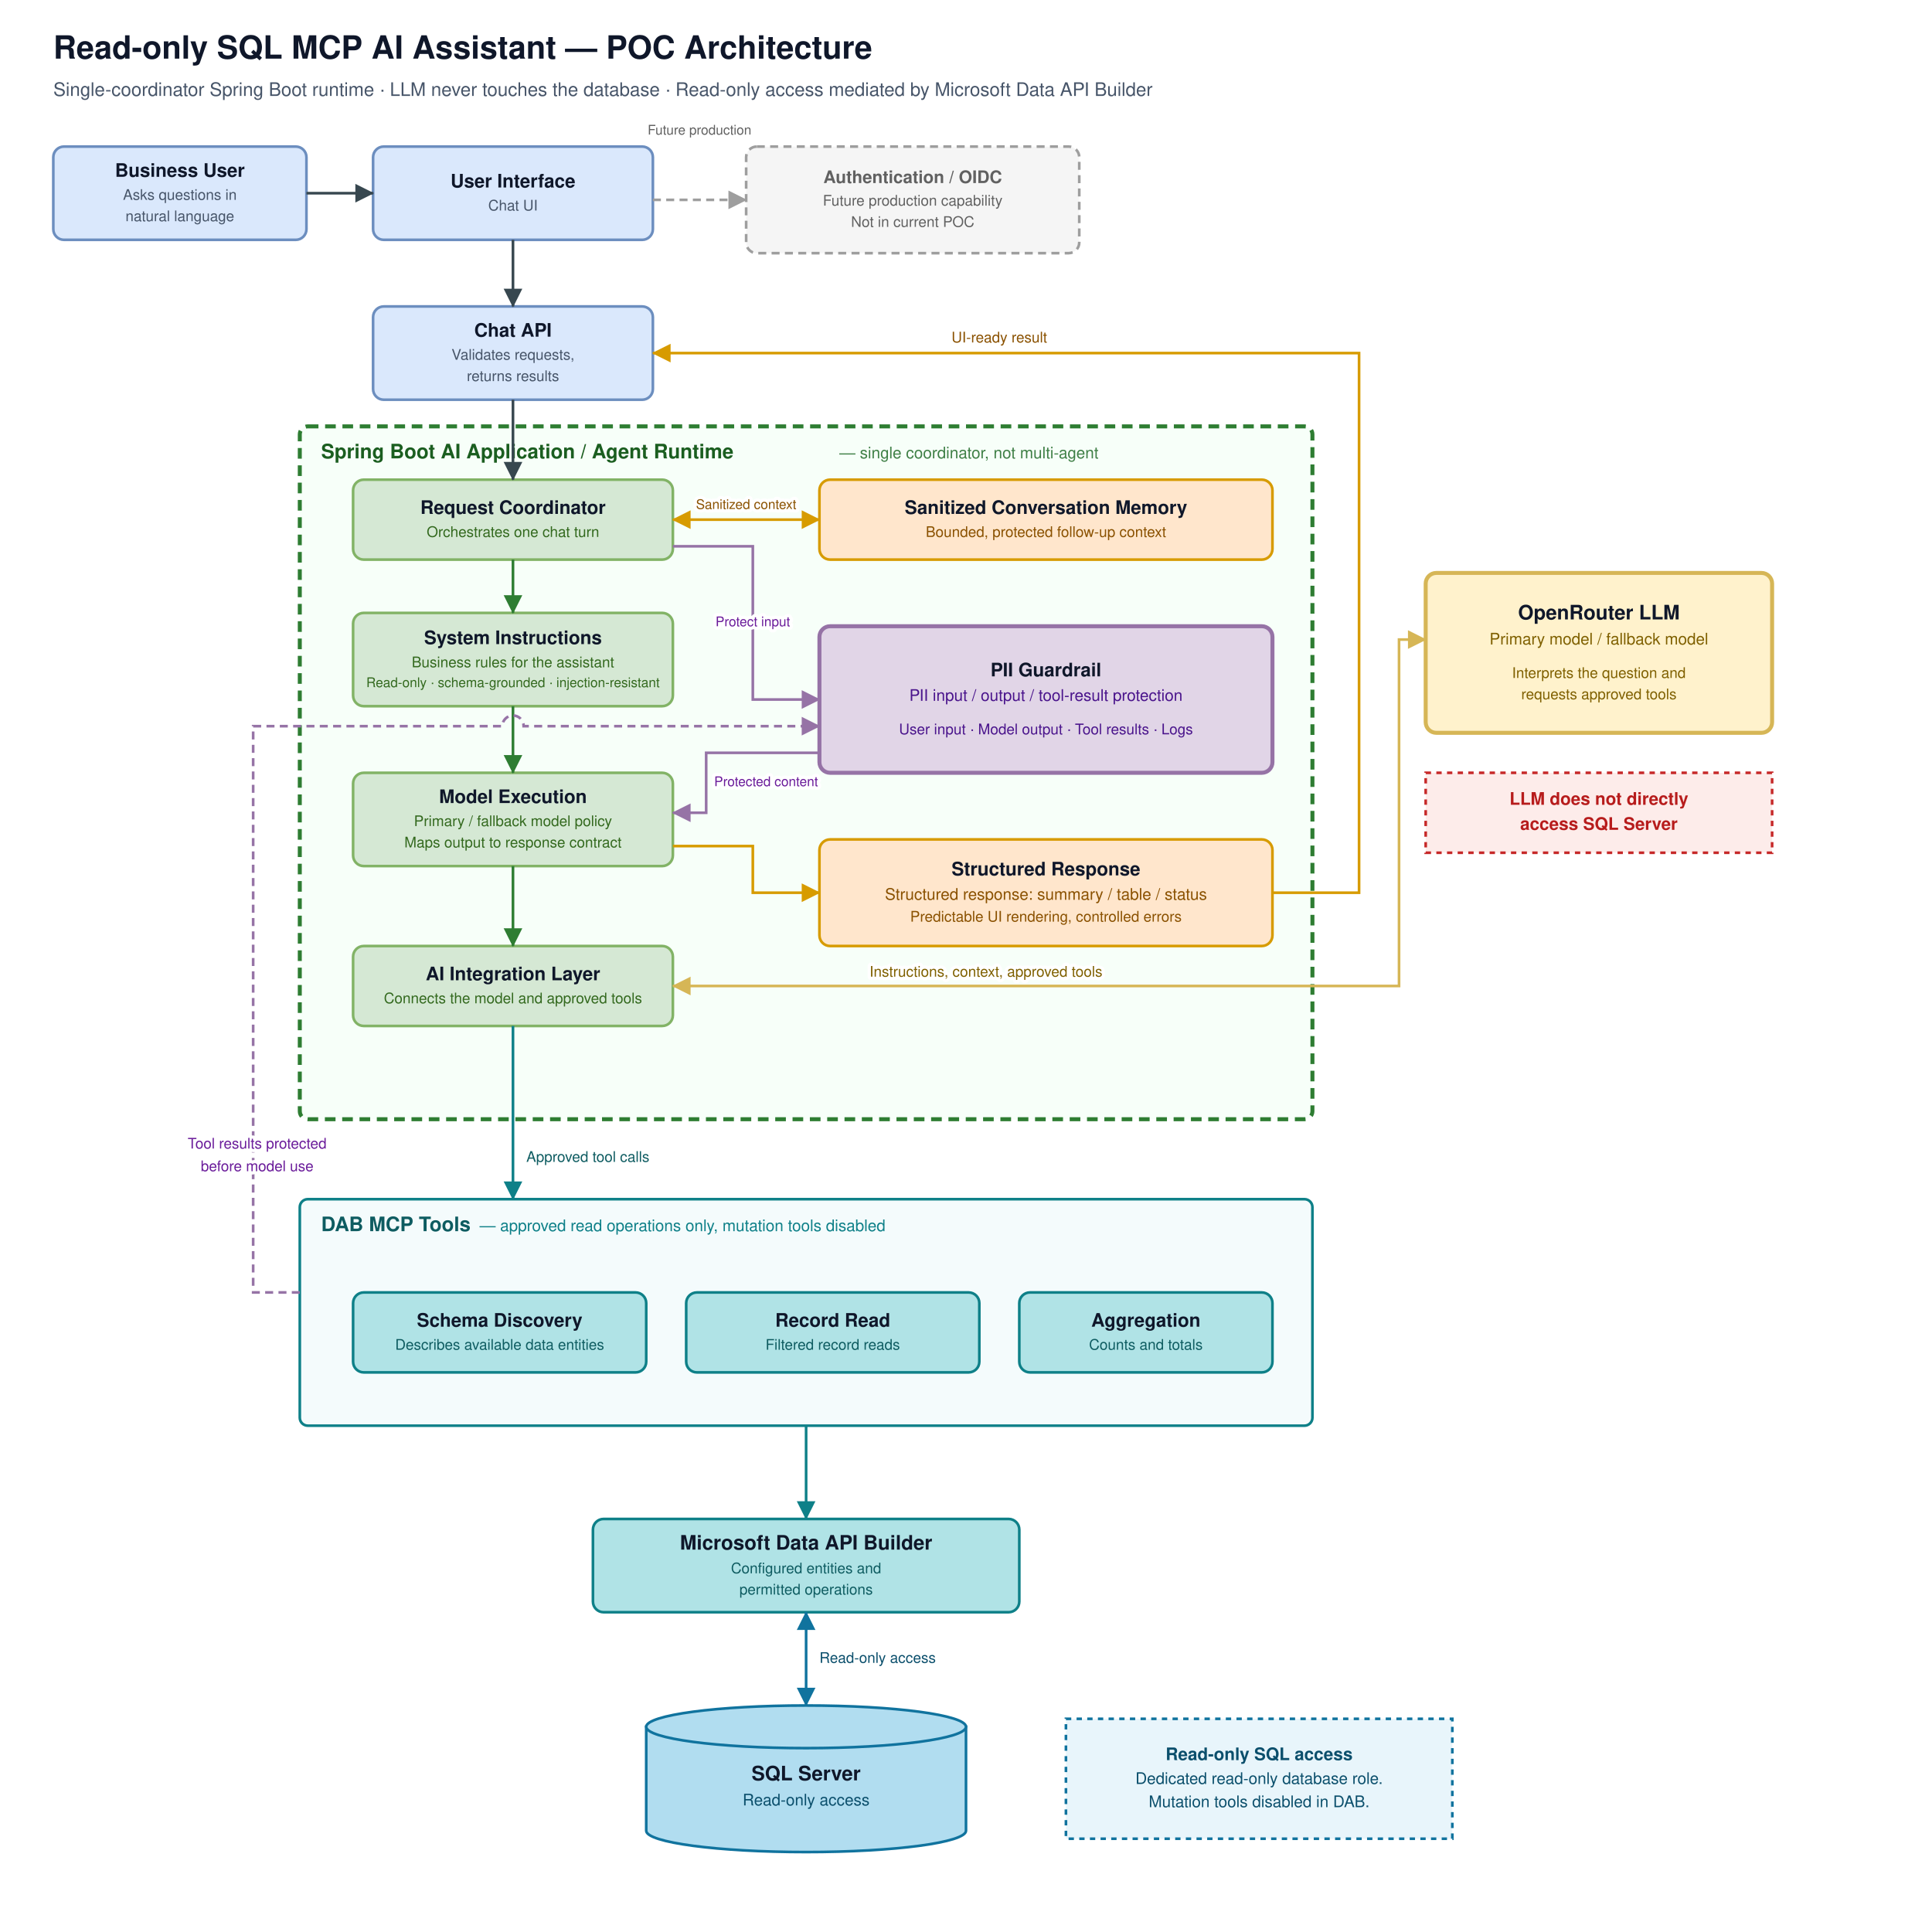
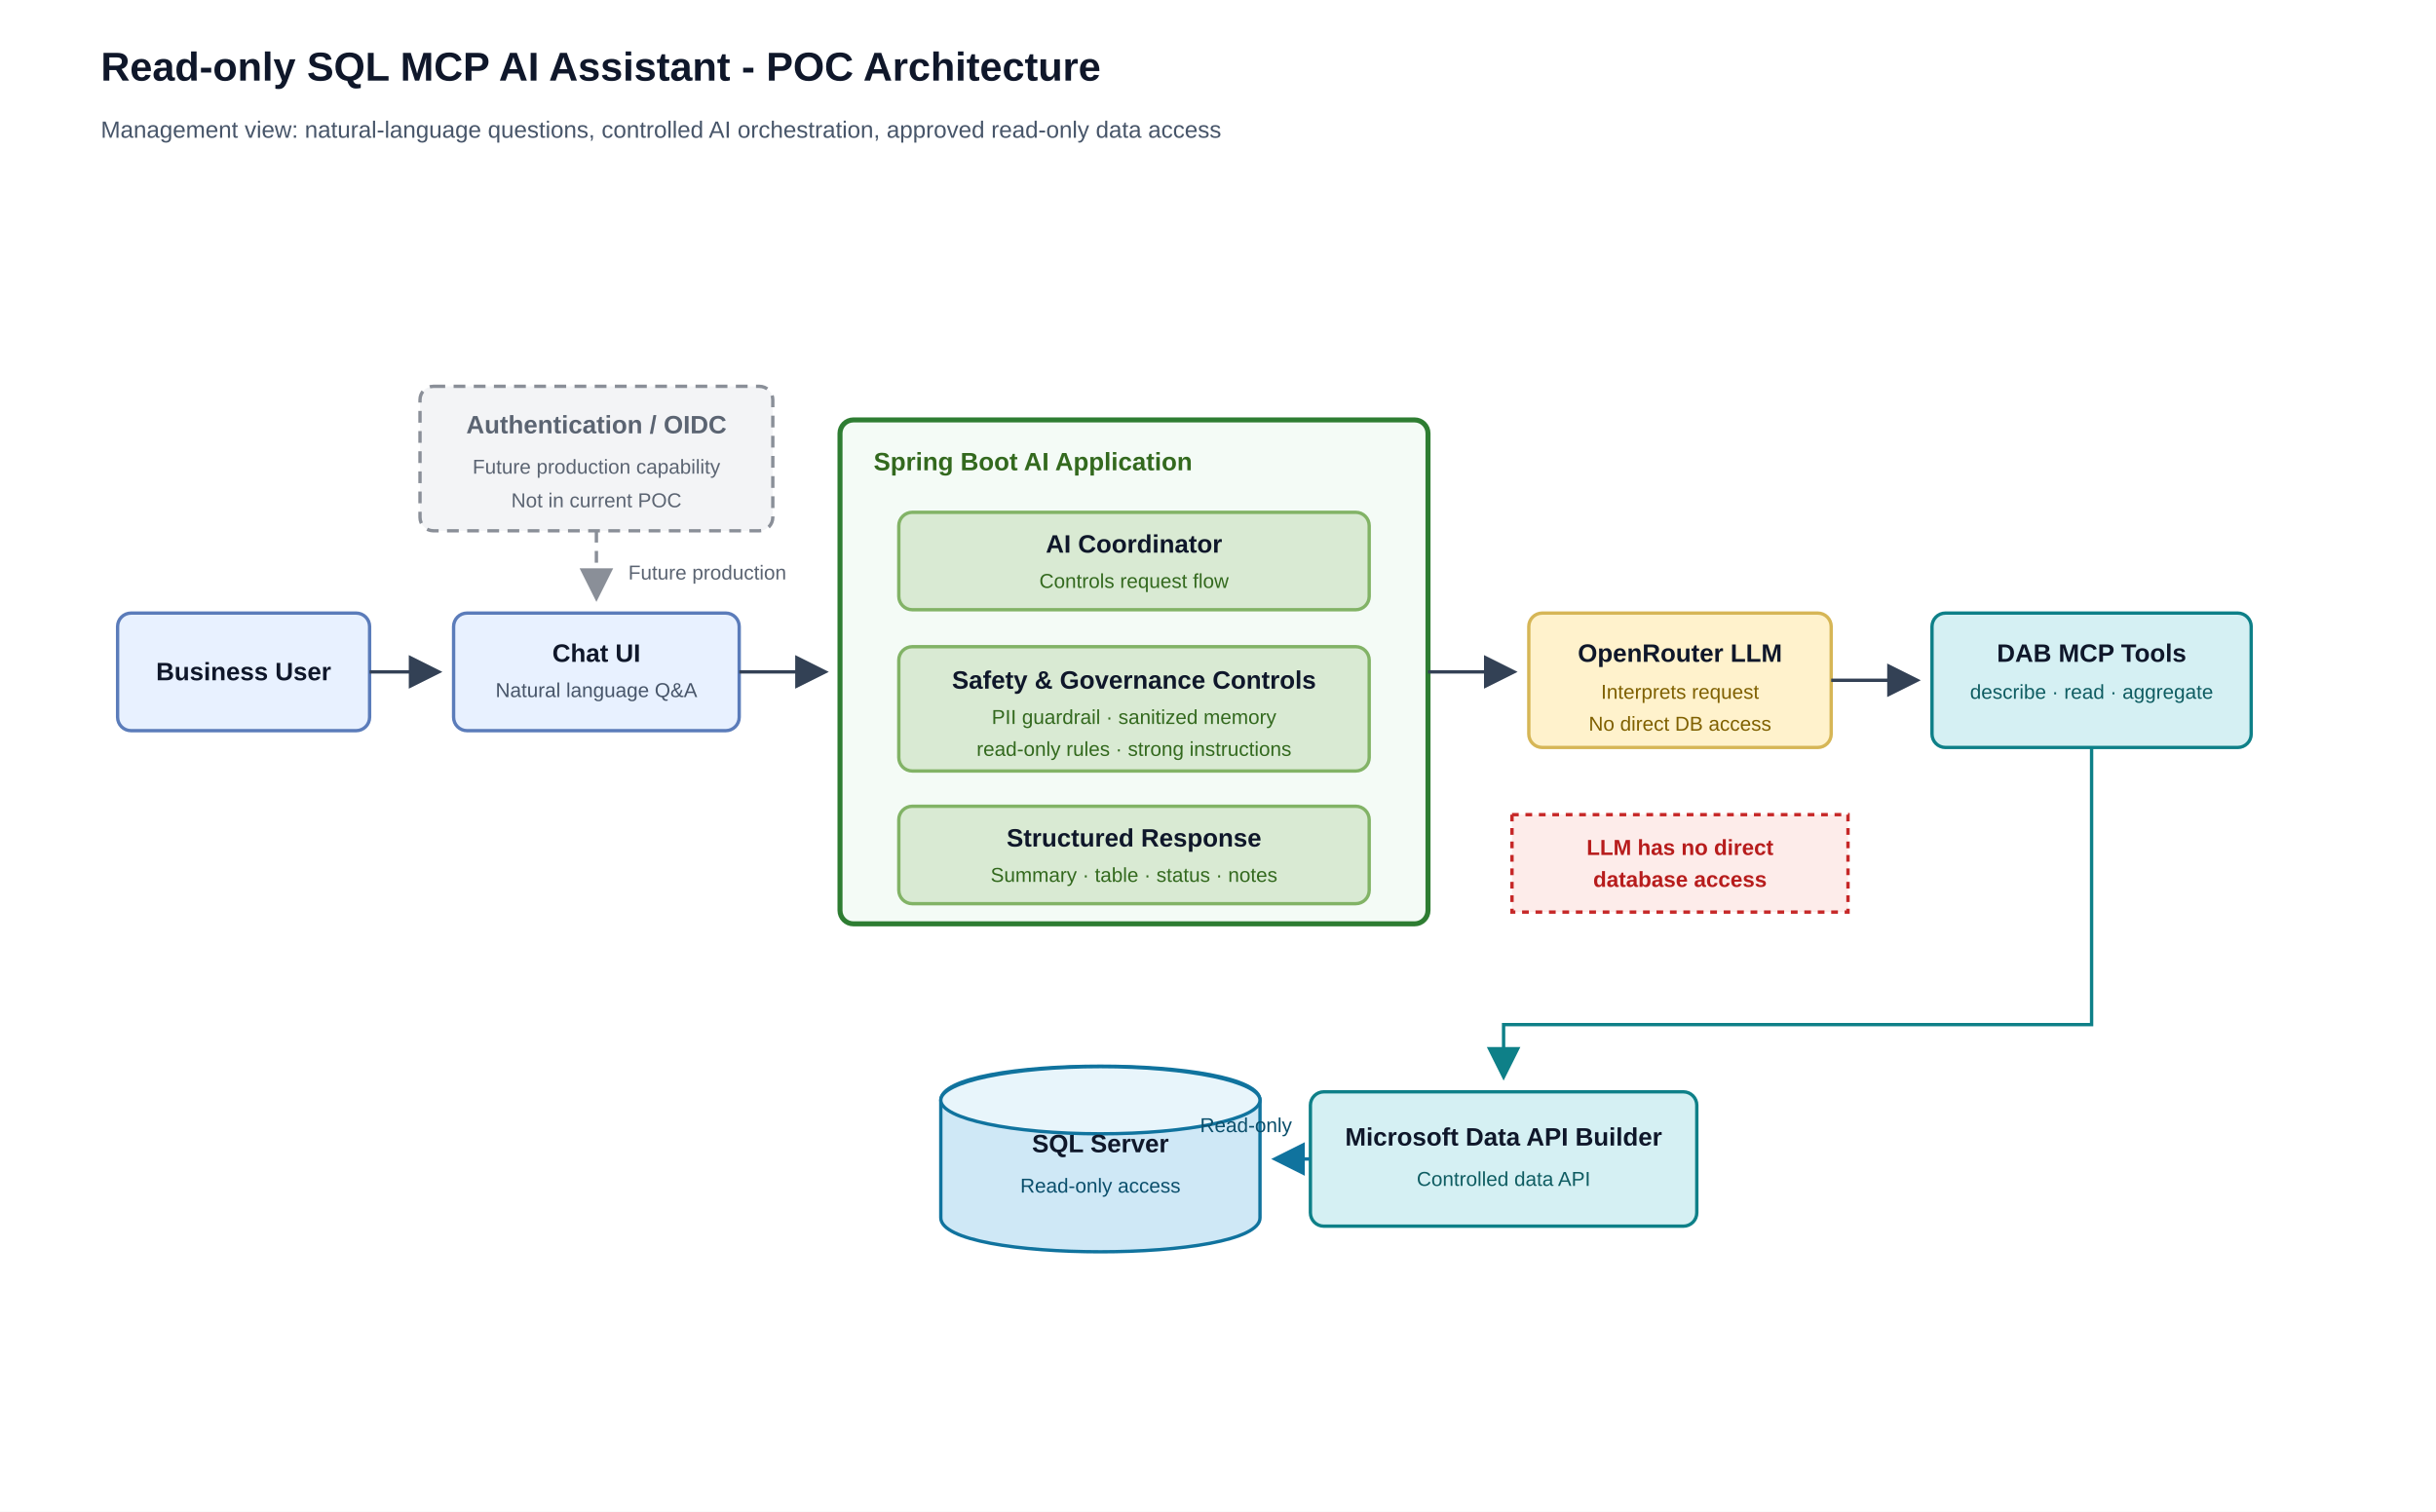
- <svg xmlns="http://www.w3.org/2000/svg" viewBox="20 0 1450 1450" width="1450" height="1450">
-   <rect x="20" y="0" width="1450" height="1450" fill="#ffffff" />
+ <svg xmlns="http://www.w3.org/2000/svg" width="1450" height="900" viewBox="0 0 1450 900" role="img" aria-labelledby="title desc">
  <defs>
-     <marker id="a37474f" viewBox="0 0 10 10" refX="9.5" refY="5" markerWidth="7" markerHeight="7" orient="auto-start-reverse">
-       <path d="M0,0 L10,5 L0,10 z" fill="#37474f" />
+     <marker id="arrow" viewBox="0 0 12 12" refX="10" refY="6" markerWidth="10" markerHeight="10" orient="auto-start-reverse">
+       <path d="M 0 0 L 12 6 L 0 12 z" fill="#334155" />
    </marker>
-     <marker id="a9e9e9e" viewBox="0 0 10 10" refX="9.5" refY="5" markerWidth="7" markerHeight="7" orient="auto-start-reverse">
-       <path d="M0,0 L10,5 L0,10 z" fill="#9e9e9e" />
+     <marker id="arrow-teal" viewBox="0 0 12 12" refX="10" refY="6" markerWidth="10" markerHeight="10" orient="auto-start-reverse">
+       <path d="M 0 0 L 12 6 L 0 12 z" fill="#0e8088" />
    </marker>
-     <marker id="a2e7d32" viewBox="0 0 10 10" refX="9.5" refY="5" markerWidth="7" markerHeight="7" orient="auto-start-reverse">
-       <path d="M0,0 L10,5 L0,10 z" fill="#2e7d32" />
+     <marker id="arrow-blue" viewBox="0 0 12 12" refX="10" refY="6" markerWidth="10" markerHeight="10" orient="auto-start-reverse">
+       <path d="M 0 0 L 12 6 L 0 12 z" fill="#10739e" />
    </marker>
-     <marker id="ad79b00" viewBox="0 0 10 10" refX="9.5" refY="5" markerWidth="7" markerHeight="7" orient="auto-start-reverse">
-       <path d="M0,0 L10,5 L0,10 z" fill="#d79b00" />
+     <marker id="arrow-grey" viewBox="0 0 12 12" refX="10" refY="6" markerWidth="10" markerHeight="10" orient="auto-start-reverse">
+       <path d="M 0 0 L 12 6 L 0 12 z" fill="#8a8f98" />
    </marker>
-     <marker id="a9673a6" viewBox="0 0 10 10" refX="9.5" refY="5" markerWidth="7" markerHeight="7" orient="auto-start-reverse">
-       <path d="M0,0 L10,5 L0,10 z" fill="#9673a6" />
-     </marker>
-     <marker id="ad6b656" viewBox="0 0 10 10" refX="9.5" refY="5" markerWidth="7" markerHeight="7" orient="auto-start-reverse">
-       <path d="M0,0 L10,5 L0,10 z" fill="#d6b656" />
-     </marker>
-     <marker id="a0e8088" viewBox="0 0 10 10" refX="9.5" refY="5" markerWidth="7" markerHeight="7" orient="auto-start-reverse">
-       <path d="M0,0 L10,5 L0,10 z" fill="#0e8088" />
-     </marker>
-     <marker id="a10739e" viewBox="0 0 10 10" refX="9.5" refY="5" markerWidth="7" markerHeight="7" orient="auto-start-reverse">
-       <path d="M0,0 L10,5 L0,10 z" fill="#10739e" />
-     </marker>
+     <style>
+       .title { font: 700 24px Arial, Helvetica, sans-serif; fill: #0f172a; }
+       .subtitle { font: 400 14px Arial, Helvetica, sans-serif; fill: #475569; }
+       .box-title { font: 700 15px Arial, Helvetica, sans-serif; fill: #0f172a; }
+       .box-text { font: 400 12px Arial, Helvetica, sans-serif; fill: #475569; }
+       .green-text { fill: #33691e; }
+       .teal-text { fill: #0e5c61; }
+       .amber-text { fill: #7f6000; }
+       .blue-text { fill: #0b4f6c; }
+       .grey-text { fill: #5b6472; }
+       .red-text { font: 700 13px Arial, Helvetica, sans-serif; fill: #b71c1c; }
+       .flow { fill: none; stroke: #334155; stroke-width: 2; marker-end: url(#arrow); }
+       .flow-teal { fill: none; stroke: #0e8088; stroke-width: 2; marker-end: url(#arrow-teal); }
+       .flow-blue { fill: none; stroke: #10739e; stroke-width: 2; marker-end: url(#arrow-blue); }
+       .flow-grey { fill: none; stroke: #8a8f98; stroke-width: 2; stroke-dasharray: 7 5; marker-end: url(#arrow-grey); }
+     </style>
  </defs>
-   <text x="60" y="44" font-family="Helvetica Neue, Helvetica, Arial, sans-serif" font-size="24" font-weight="700" fill="#0f172a" text-anchor="start">Read-only SQL MCP AI Assistant — POC Architecture</text>
-   <text x="60" y="72" font-family="Helvetica Neue, Helvetica, Arial, sans-serif" font-size="14" fill="#475569" text-anchor="start">Single-coordinator Spring Boot runtime  ·  LLM never touches the database  ·  Read-only access mediated by Microsoft Data API Builder</text>
-   <rect x="245" y="320" width="760" height="520" rx="6" ry="6" fill="#f7fff9" stroke="#2e7d32" stroke-width="3" stroke-dasharray="8 5" />
-   <text x="261" y="344" font-family="Helvetica Neue, Helvetica, Arial, sans-serif" font-size="15" font-weight="700" fill="#1b5e20" text-anchor="start">Spring Boot AI Application / Agent Runtime</text>
-   <text x="650" y="344" font-family="Helvetica Neue, Helvetica, Arial, sans-serif" font-size="12" fill="#3f7f46" text-anchor="start">— single coordinator, not multi-agent</text>
-   <rect x="245" y="900" width="760" height="170" rx="6" ry="6" fill="#f4fbfc" stroke="#0e8088" stroke-width="2" />
-   <text x="261" y="924" font-family="Helvetica Neue, Helvetica, Arial, sans-serif" font-size="15" font-weight="700" fill="#0e5c61" text-anchor="start">DAB MCP Tools</text>
-   <text x="380" y="924" font-family="Helvetica Neue, Helvetica, Arial, sans-serif" font-size="12" fill="#0e8088" text-anchor="start">— approved read operations only, mutation tools disabled</text>
-   <rect x="60" y="110" width="190" height="70" rx="8" ry="8" fill="#dae8fc" stroke="#6c8ebf" stroke-width="2" />
-   <text x="155.0" y="132.7" font-family="Helvetica Neue, Helvetica, Arial, sans-serif" font-size="14" font-weight="700" fill="#0f172a" text-anchor="middle">Business User</text>
-   <text x="155.0" y="150.0" font-family="Helvetica Neue, Helvetica, Arial, sans-serif" font-size="11" fill="#475569" text-anchor="middle">Asks questions in</text>
-   <text x="155.0" y="166.0" font-family="Helvetica Neue, Helvetica, Arial, sans-serif" font-size="11" fill="#475569" text-anchor="middle">natural language</text>
-   <rect x="300" y="110" width="210" height="70" rx="8" ry="8" fill="#dae8fc" stroke="#6c8ebf" stroke-width="2" />
-   <text x="405.0" y="140.7" font-family="Helvetica Neue, Helvetica, Arial, sans-serif" font-size="14" font-weight="700" fill="#0f172a" text-anchor="middle">User Interface</text>
-   <text x="405.0" y="158.0" font-family="Helvetica Neue, Helvetica, Arial, sans-serif" font-size="11" fill="#475569" text-anchor="middle">Chat UI</text>
-   <rect x="580" y="110" width="250" height="80" rx="8" ry="8" fill="#f5f5f5" stroke="#9e9e9e" stroke-width="2" stroke-dasharray="6 4" />
-   <text x="705.0" y="137.4" font-family="Helvetica Neue, Helvetica, Arial, sans-serif" font-size="13" font-weight="700" fill="#616161" text-anchor="middle">Authentication / OIDC</text>
-   <text x="705.0" y="154.3" font-family="Helvetica Neue, Helvetica, Arial, sans-serif" font-size="11" fill="#616161" text-anchor="middle">Future production capability</text>
-   <text x="705.0" y="170.3" font-family="Helvetica Neue, Helvetica, Arial, sans-serif" font-size="11" fill="#616161" text-anchor="middle">Not in current POC</text>
-   <rect x="300" y="230" width="210" height="70" rx="8" ry="8" fill="#dae8fc" stroke="#6c8ebf" stroke-width="2" />
-   <text x="405.0" y="252.7" font-family="Helvetica Neue, Helvetica, Arial, sans-serif" font-size="14" font-weight="700" fill="#0f172a" text-anchor="middle">Chat API</text>
-   <text x="405.0" y="270.0" font-family="Helvetica Neue, Helvetica, Arial, sans-serif" font-size="11" fill="#475569" text-anchor="middle">Validates requests,</text>
-   <text x="405.0" y="286.0" font-family="Helvetica Neue, Helvetica, Arial, sans-serif" font-size="11" fill="#475569" text-anchor="middle">returns results</text>
-   <rect x="285" y="360" width="240" height="60" rx="8" ry="8" fill="#d5e8d4" stroke="#82b366" stroke-width="2" />
-   <text x="405.0" y="385.7" font-family="Helvetica Neue, Helvetica, Arial, sans-serif" font-size="14" font-weight="700" fill="#0f172a" text-anchor="middle">Request Coordinator</text>
-   <text x="405.0" y="403.0" font-family="Helvetica Neue, Helvetica, Arial, sans-serif" font-size="11" fill="#33691e" text-anchor="middle">Orchestrates one chat turn</text>
-   <rect x="285" y="460" width="240" height="70" rx="8" ry="8" fill="#d5e8d4" stroke="#82b366" stroke-width="2" />
-   <text x="405.0" y="483.4" font-family="Helvetica Neue, Helvetica, Arial, sans-serif" font-size="14" font-weight="700" fill="#0f172a" text-anchor="middle">System Instructions</text>
-   <text x="405.0" y="500.8" font-family="Helvetica Neue, Helvetica, Arial, sans-serif" font-size="11" fill="#33691e" text-anchor="middle">Business rules for the assistant</text>
-   <text x="405.0" y="515.7" font-family="Helvetica Neue, Helvetica, Arial, sans-serif" font-size="10" fill="#33691e" text-anchor="middle">Read-only · schema-grounded · injection-resistant</text>
-   <rect x="285" y="580" width="240" height="70" rx="8" ry="8" fill="#d5e8d4" stroke="#82b366" stroke-width="2" />
-   <text x="405.0" y="602.7" font-family="Helvetica Neue, Helvetica, Arial, sans-serif" font-size="14" font-weight="700" fill="#0f172a" text-anchor="middle">Model Execution</text>
-   <text x="405.0" y="620.0" font-family="Helvetica Neue, Helvetica, Arial, sans-serif" font-size="11" fill="#33691e" text-anchor="middle">Primary / fallback model policy</text>
-   <text x="405.0" y="636.0" font-family="Helvetica Neue, Helvetica, Arial, sans-serif" font-size="11" fill="#33691e" text-anchor="middle">Maps output to response contract</text>
-   <rect x="285" y="710" width="240" height="60" rx="8" ry="8" fill="#d5e8d4" stroke="#82b366" stroke-width="2" />
-   <text x="405.0" y="735.7" font-family="Helvetica Neue, Helvetica, Arial, sans-serif" font-size="14" font-weight="700" fill="#0f172a" text-anchor="middle">AI Integration Layer</text>
-   <text x="405.0" y="753.0" font-family="Helvetica Neue, Helvetica, Arial, sans-serif" font-size="11" fill="#33691e" text-anchor="middle">Connects the model and approved tools</text>
-   <rect x="635" y="360" width="340" height="60" rx="8" ry="8" fill="#ffe6cc" stroke="#d79b00" stroke-width="2" />
-   <text x="805.0" y="385.7" font-family="Helvetica Neue, Helvetica, Arial, sans-serif" font-size="14" font-weight="700" fill="#0f172a" text-anchor="middle">Sanitized Conversation Memory</text>
-   <text x="805.0" y="403.0" font-family="Helvetica Neue, Helvetica, Arial, sans-serif" font-size="11" fill="#8a5100" text-anchor="middle">Bounded, protected follow-up context</text>
-   <rect x="635" y="470" width="340" height="110" rx="8" ry="8" fill="#e1d5e7" stroke="#9673a6" stroke-width="3" />
-   <text x="805.0" y="507.6" font-family="Helvetica Neue, Helvetica, Arial, sans-serif" font-size="14" font-weight="700" fill="#0f172a" text-anchor="middle">PII Guardrail</text>
-   <text x="805.0" y="526.0" font-family="Helvetica Neue, Helvetica, Arial, sans-serif" font-size="12" fill="#4a148c" text-anchor="middle">PII input / output / tool-result protection</text>
-   <text x="805.0" y="551.1" font-family="Helvetica Neue, Helvetica, Arial, sans-serif" font-size="11" fill="#4a148c" text-anchor="middle">User input · Model output · Tool results · Logs</text>
-   <rect x="635" y="630" width="340" height="80" rx="8" ry="8" fill="#ffe6cc" stroke="#d79b00" stroke-width="2" />
-   <text x="805.0" y="657.0" font-family="Helvetica Neue, Helvetica, Arial, sans-serif" font-size="14" font-weight="700" fill="#0f172a" text-anchor="middle">Structured Response</text>
-   <text x="805.0" y="675.3" font-family="Helvetica Neue, Helvetica, Arial, sans-serif" font-size="12" fill="#8a5100" text-anchor="middle">Structured response: summary / table / status</text>
-   <text x="805.0" y="691.7" font-family="Helvetica Neue, Helvetica, Arial, sans-serif" font-size="11" fill="#8a5100" text-anchor="middle">Predictable UI rendering, controlled errors</text>
-   <rect x="1090" y="430" width="260" height="120" rx="8" ry="8" fill="#fff2cc" stroke="#d6b656" stroke-width="3" />
-   <text x="1220.0" y="464.9" font-family="Helvetica Neue, Helvetica, Arial, sans-serif" font-size="15" font-weight="700" fill="#0f172a" text-anchor="middle">OpenRouter LLM</text>
-   <text x="1220.0" y="483.7" font-family="Helvetica Neue, Helvetica, Arial, sans-serif" font-size="12" fill="#7f6000" text-anchor="middle">Primary model / fallback model</text>
-   <text x="1220.0" y="508.8" font-family="Helvetica Neue, Helvetica, Arial, sans-serif" font-size="11" fill="#7f6000" text-anchor="middle">Interprets the question and</text>
-   <text x="1220.0" y="524.8" font-family="Helvetica Neue, Helvetica, Arial, sans-serif" font-size="11" fill="#7f6000" text-anchor="middle">requests approved tools</text>
-   <rect x="1090" y="580" width="260" height="60" rx="0" ry="0" fill="#fdecea" stroke="#c62828" stroke-width="2" stroke-dasharray="4 4" />
-   <text x="1220.0" y="604.0" font-family="Helvetica Neue, Helvetica, Arial, sans-serif" font-size="13" font-weight="700" fill="#b71c1c" text-anchor="middle">LLM does not directly</text>
-   <text x="1220.0" y="622.8" font-family="Helvetica Neue, Helvetica, Arial, sans-serif" font-size="13" font-weight="700" fill="#b71c1c" text-anchor="middle">access SQL Server</text>
-   <rect x="285" y="970" width="220" height="60" rx="8" ry="8" fill="#b0e3e6" stroke="#0e8088" stroke-width="2" />
-   <text x="395.0" y="995.7" font-family="Helvetica Neue, Helvetica, Arial, sans-serif" font-size="14" font-weight="700" fill="#0f172a" text-anchor="middle">Schema Discovery</text>
-   <text x="395.0" y="1013.0" font-family="Helvetica Neue, Helvetica, Arial, sans-serif" font-size="11" fill="#0e5c61" text-anchor="middle">Describes available data entities</text>
-   <rect x="535" y="970" width="220" height="60" rx="8" ry="8" fill="#b0e3e6" stroke="#0e8088" stroke-width="2" />
-   <text x="645.0" y="995.7" font-family="Helvetica Neue, Helvetica, Arial, sans-serif" font-size="14" font-weight="700" fill="#0f172a" text-anchor="middle">Record Read</text>
-   <text x="645.0" y="1013.0" font-family="Helvetica Neue, Helvetica, Arial, sans-serif" font-size="11" fill="#0e5c61" text-anchor="middle">Filtered record reads</text>
-   <rect x="785" y="970" width="190" height="60" rx="8" ry="8" fill="#b0e3e6" stroke="#0e8088" stroke-width="2" />
-   <text x="880.0" y="995.7" font-family="Helvetica Neue, Helvetica, Arial, sans-serif" font-size="14" font-weight="700" fill="#0f172a" text-anchor="middle">Aggregation</text>
-   <text x="880.0" y="1013.0" font-family="Helvetica Neue, Helvetica, Arial, sans-serif" font-size="11" fill="#0e5c61" text-anchor="middle">Counts and totals</text>
-   <rect x="465" y="1140" width="320" height="70" rx="8" ry="8" fill="#b0e3e6" stroke="#0e8088" stroke-width="2" />
-   <text x="625.0" y="1163.0" font-family="Helvetica Neue, Helvetica, Arial, sans-serif" font-size="15" font-weight="700" fill="#0f172a" text-anchor="middle">Microsoft Data API Builder</text>
-   <text x="625.0" y="1180.8" font-family="Helvetica Neue, Helvetica, Arial, sans-serif" font-size="11" fill="#0e5c61" text-anchor="middle">Configured entities and</text>
-   <text x="625.0" y="1196.7" font-family="Helvetica Neue, Helvetica, Arial, sans-serif" font-size="11" fill="#0e5c61" text-anchor="middle">permitted operations</text>
-   <path d="M 505 1296 L 505 1374 A 120.0 16 0 0 0 745 1374 L 745 1296 Z" fill="#b1ddf0" stroke="#10739e" stroke-width="2" />
-   <ellipse cx="625.0" cy="1296" rx="120.0" ry="16" fill="#b1ddf0" stroke="#10739e" stroke-width="2" />
-   <text x="625.0" y="1336.2" font-family="Helvetica Neue, Helvetica, Arial, sans-serif" font-size="15" font-weight="700" fill="#0f172a" text-anchor="middle">SQL Server</text>
-   <text x="625.0" y="1355.0" font-family="Helvetica Neue, Helvetica, Arial, sans-serif" font-size="12" fill="#0b4f6c" text-anchor="middle">Read-only access</text>
-   <rect x="820" y="1290" width="290" height="90" rx="0" ry="0" fill="#e8f5fb" stroke="#10739e" stroke-width="2" stroke-dasharray="4 4" />
-   <text x="965.0" y="1321.0" font-family="Helvetica Neue, Helvetica, Arial, sans-serif" font-size="13" font-weight="700" fill="#0b4f6c" text-anchor="middle">Read-only SQL access</text>
-   <text x="965.0" y="1338.9" font-family="Helvetica Neue, Helvetica, Arial, sans-serif" font-size="12" fill="#0b4f6c" text-anchor="middle">Dedicated read-only database role.</text>
-   <text x="965.0" y="1356.3" font-family="Helvetica Neue, Helvetica, Arial, sans-serif" font-size="12" fill="#0b4f6c" text-anchor="middle">Mutation tools disabled in DAB.</text>
-   <path d="M 250 145 L 300 145" fill="none" stroke="#37474f" stroke-width="2" marker-end="url(#a37474f)" />
-   <path d="M 510 150 L 580 150" fill="none" stroke="#9e9e9e" stroke-width="2" stroke-dasharray="6 4" marker-end="url(#a9e9e9e)" />
-   <text x="545" y="101" font-family="Helvetica Neue, Helvetica, Arial, sans-serif" font-size="10" fill="#616161" text-anchor="middle" stroke="#ffffff" stroke-width="5" paint-order="stroke" stroke-linejoin="round">Future production</text>
-   <path d="M 405 180 L 405 230" fill="none" stroke="#37474f" stroke-width="2" marker-end="url(#a37474f)" />
-   <path d="M 405 300 L 405 360" fill="none" stroke="#37474f" stroke-width="2" marker-end="url(#a37474f)" />
-   <path d="M 405 420 L 405 460" fill="none" stroke="#2e7d32" stroke-width="2" marker-end="url(#a2e7d32)" />
-   <path d="M 405 530 L 405 580" fill="none" stroke="#2e7d32" stroke-width="2" marker-end="url(#a2e7d32)" />
-   <path d="M 405 650 L 405 710" fill="none" stroke="#2e7d32" stroke-width="2" marker-end="url(#a2e7d32)" />
-   <path d="M 525 390 L 635 390" fill="none" stroke="#d79b00" stroke-width="2" marker-end="url(#ad79b00)" marker-start="url(#ad79b00)" />
-   <text x="580" y="382" font-family="Helvetica Neue, Helvetica, Arial, sans-serif" font-size="10" fill="#8a5100" text-anchor="middle" stroke="#ffffff" stroke-width="5" paint-order="stroke" stroke-linejoin="round">Sanitized context</text>
-   <path d="M 525 410 L 585 410 L 585 525 L 635 525" fill="none" stroke="#9673a6" stroke-width="2" marker-end="url(#a9673a6)" />
-   <text x="585" y="470" font-family="Helvetica Neue, Helvetica, Arial, sans-serif" font-size="10" fill="#6a1b9a" text-anchor="middle" stroke="#ffffff" stroke-width="5" paint-order="stroke" stroke-linejoin="round">Protect input</text>
-   <path d="M 635 565 L 550 565 L 550 610 L 525 610" fill="none" stroke="#9673a6" stroke-width="2" marker-end="url(#a9673a6)" />
-   <text x="556" y="590" font-family="Helvetica Neue, Helvetica, Arial, sans-serif" font-size="10" fill="#6a1b9a" text-anchor="start" stroke="#ffffff" stroke-width="5" paint-order="stroke" stroke-linejoin="round">Protected content</text>
-   <path d="M 525 635 L 585 635 L 585 670 L 635 670" fill="none" stroke="#d79b00" stroke-width="2" marker-end="url(#ad79b00)" />
-   <path d="M 975 670 L 1040 670 L 1040 265 L 510 265" fill="none" stroke="#d79b00" stroke-width="2" marker-end="url(#ad79b00)" />
-   <text x="770" y="257" font-family="Helvetica Neue, Helvetica, Arial, sans-serif" font-size="11" fill="#8a5100" text-anchor="middle" stroke="#ffffff" stroke-width="5" paint-order="stroke" stroke-linejoin="round">UI-ready result</text>
-   <path d="M 525 740 L 1070 740 L 1070 480 L 1090 480" fill="none" stroke="#d6b656" stroke-width="2" marker-end="url(#ad6b656)" marker-start="url(#ad6b656)" />
-   <text x="760" y="733" font-family="Helvetica Neue, Helvetica, Arial, sans-serif" font-size="11" fill="#7f6000" text-anchor="middle" stroke="#ffffff" stroke-width="5" paint-order="stroke" stroke-linejoin="round">Instructions, context, approved tools</text>
-   <path d="M 405 770 L 405 900" fill="none" stroke="#0e8088" stroke-width="2" marker-end="url(#a0e8088)" />
-   <text x="415" y="872" font-family="Helvetica Neue, Helvetica, Arial, sans-serif" font-size="11" fill="#0e5c61" text-anchor="start" stroke="#ffffff" stroke-width="5" paint-order="stroke" stroke-linejoin="round">Approved tool calls</text>
-   <path d="M 625 1070 L 625 1140" fill="none" stroke="#0e8088" stroke-width="2" marker-end="url(#a0e8088)" />
-   <path d="M 625 1210 L 625 1280" fill="none" stroke="#10739e" stroke-width="2" marker-end="url(#a10739e)" marker-start="url(#a10739e)" />
-   <text x="635" y="1248" font-family="Helvetica Neue, Helvetica, Arial, sans-serif" font-size="11" fill="#0b4f6c" text-anchor="start" stroke="#ffffff" stroke-width="5" paint-order="stroke" stroke-linejoin="round">Read-only access</text>
-   <path d="M 245 970 L 210 970 L 210 545 L 397 545 A 8 8 0 0 1 413 545 L 635 545" fill="none" stroke="#9673a6" stroke-width="2" stroke-dasharray="6 4" marker-end="url(#a9673a6)" />
-   <text x="213" y="862" font-family="Helvetica Neue, Helvetica, Arial, sans-serif" font-size="11" fill="#6a1b9a" text-anchor="middle" stroke="#ffffff" stroke-width="5" paint-order="stroke" stroke-linejoin="round">Tool results protected</text>
-   <text x="213" y="879" font-family="Helvetica Neue, Helvetica, Arial, sans-serif" font-size="11" fill="#6a1b9a" text-anchor="middle" stroke="#ffffff" stroke-width="5" paint-order="stroke" stroke-linejoin="round">before model use</text>
+   <rect width="1450" height="900" fill="#ffffff" />
+   <text x="60" y="48" class="title">Read-only SQL MCP AI Assistant - POC Architecture</text>
+   <text x="60" y="82" class="subtitle">Management view: natural-language questions, controlled AI orchestration, approved read-only data access</text>
+   <rect x="70" y="365" width="150" height="70" rx="8" fill="#e8f1ff" stroke="#5b7cba" stroke-width="2" />
+   <text x="145" y="405" text-anchor="middle" class="box-title">Business User</text>
+   <rect x="270" y="365" width="170" height="70" rx="8" fill="#e8f1ff" stroke="#5b7cba" stroke-width="2" />
+   <text x="355" y="394" text-anchor="middle" class="box-title">Chat UI</text>
+   <text x="355" y="415" text-anchor="middle" class="box-text">Natural language Q&amp;A</text>
+   <rect x="250" y="230" width="210" height="86" rx="8" fill="#f3f4f6" stroke="#8a8f98" stroke-width="2" stroke-dasharray="7 5" />
+   <text x="355" y="258" text-anchor="middle" class="box-title grey-text">Authentication / OIDC</text>
+   <text x="355" y="282" text-anchor="middle" class="box-text grey-text">Future production capability</text>
+   <text x="355" y="302" text-anchor="middle" class="box-text grey-text">Not in current POC</text>
+   <rect x="500" y="250" width="350" height="300" rx="8" fill="#f4fbf6" stroke="#2e7d32" stroke-width="3" />
+   <text x="520" y="280" class="box-title green-text">Spring Boot AI Application</text>
+   <rect x="535" y="305" width="280" height="58" rx="8" fill="#d9ead3" stroke="#82b366" stroke-width="2" />
+   <text x="675" y="329" text-anchor="middle" class="box-title">AI Coordinator</text>
+   <text x="675" y="350" text-anchor="middle" class="box-text green-text">Controls request flow</text>
+   <rect x="535" y="385" width="280" height="74" rx="8" fill="#d9ead3" stroke="#82b366" stroke-width="2" />
+   <text x="675" y="410" text-anchor="middle" class="box-title">Safety &amp; Governance Controls</text>
+   <text x="675" y="431" text-anchor="middle" class="box-text green-text">PII guardrail · sanitized memory</text>
+   <text x="675" y="450" text-anchor="middle" class="box-text green-text">read-only rules · strong instructions</text>
+   <rect x="535" y="480" width="280" height="58" rx="8" fill="#d9ead3" stroke="#82b366" stroke-width="2" />
+   <text x="675" y="504" text-anchor="middle" class="box-title">Structured Response</text>
+   <text x="675" y="525" text-anchor="middle" class="box-text green-text">Summary · table · status · notes</text>
+   <rect x="910" y="365" width="180" height="80" rx="8" fill="#fff2cc" stroke="#d6b656" stroke-width="2" />
+   <text x="1000" y="394" text-anchor="middle" class="box-title">OpenRouter LLM</text>
+   <text x="1000" y="416" text-anchor="middle" class="box-text amber-text">Interprets request</text>
+   <text x="1000" y="435" text-anchor="middle" class="box-text amber-text">No direct DB access</text>
+   <rect x="900" y="485" width="200" height="58" fill="#fdecea" stroke="#c62828" stroke-width="2" stroke-dasharray="4 4" />
+   <text x="1000" y="509" text-anchor="middle" class="red-text">LLM has no direct</text>
+   <text x="1000" y="528" text-anchor="middle" class="red-text">database access</text>
+   <rect x="1150" y="365" width="190" height="80" rx="8" fill="#d5f0f3" stroke="#0e8088" stroke-width="2" />
+   <text x="1245" y="394" text-anchor="middle" class="box-title">DAB MCP Tools</text>
+   <text x="1245" y="416" text-anchor="middle" class="box-text teal-text">describe · read · aggregate</text>
+   <rect x="780" y="650" width="230" height="80" rx="8" fill="#d5f0f3" stroke="#0e8088" stroke-width="2" />
+   <text x="895" y="682" text-anchor="middle" class="box-title">Microsoft Data API Builder</text>
+   <text x="895" y="706" text-anchor="middle" class="box-text teal-text">Controlled data API</text>
+   <path d="M 560 655 C 560 628, 750 628, 750 655 L 750 725 C 750 752, 560 752, 560 725 Z" fill="#cfe8f6" stroke="#10739e" stroke-width="2" />
+   <ellipse cx="655" cy="655" rx="95" ry="20" fill="#e8f5fb" stroke="#10739e" stroke-width="2" />
+   <text x="655" y="686" text-anchor="middle" class="box-title">SQL Server</text>
+   <text x="655" y="710" text-anchor="middle" class="box-text blue-text">Read-only access</text>
+   <path d="M 220 400 L 260 400" class="flow" />
+   <path d="M 440 400 L 490 400" class="flow" />
+   <path d="M 850 400 L 900 400" class="flow" />
+   <path d="M 1090 405 L 1140 405" class="flow" />
+   <path d="M 1245 445 L 1245 610 L 895 610 L 895 640" class="flow-teal" />
+   <path d="M 780 690 L 760 690" class="flow-blue" />
+   <text x="769" y="674" text-anchor="end" class="box-text blue-text">Read-only</text>
+   <path d="M 355 316 L 355 355" class="flow-grey" />
+   <text x="374" y="345" class="box-text grey-text">Future production</text>
</svg>
